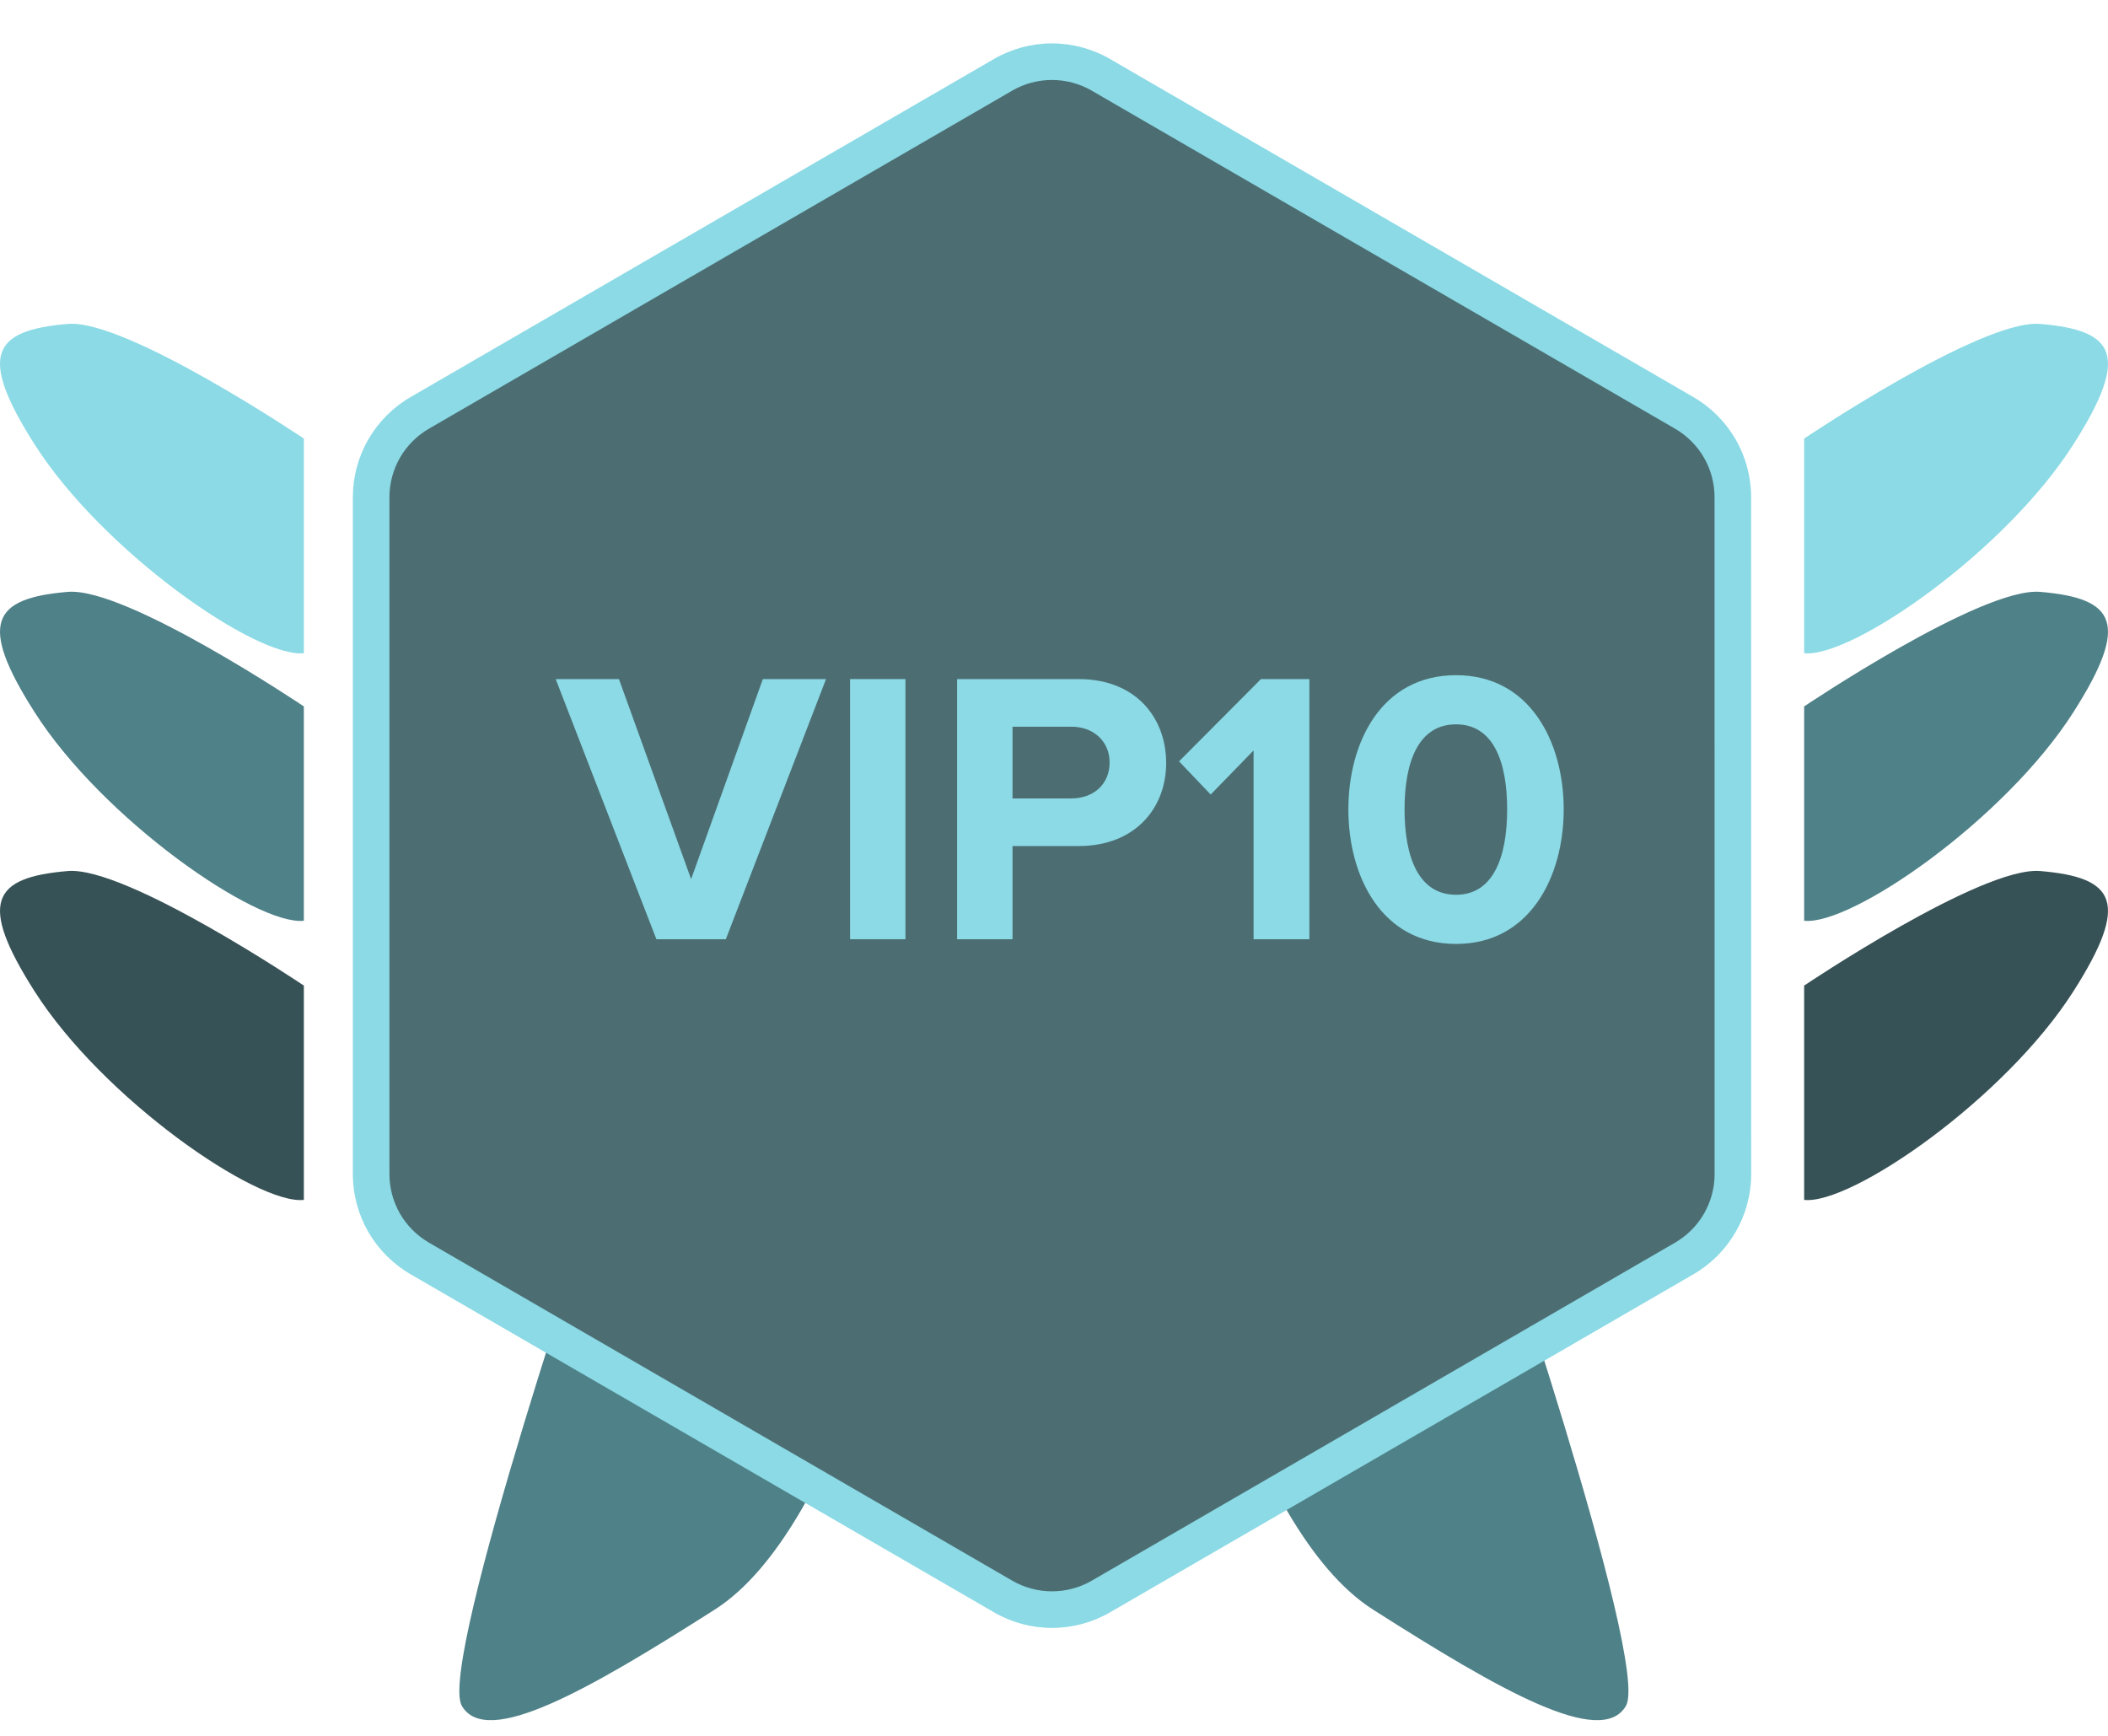
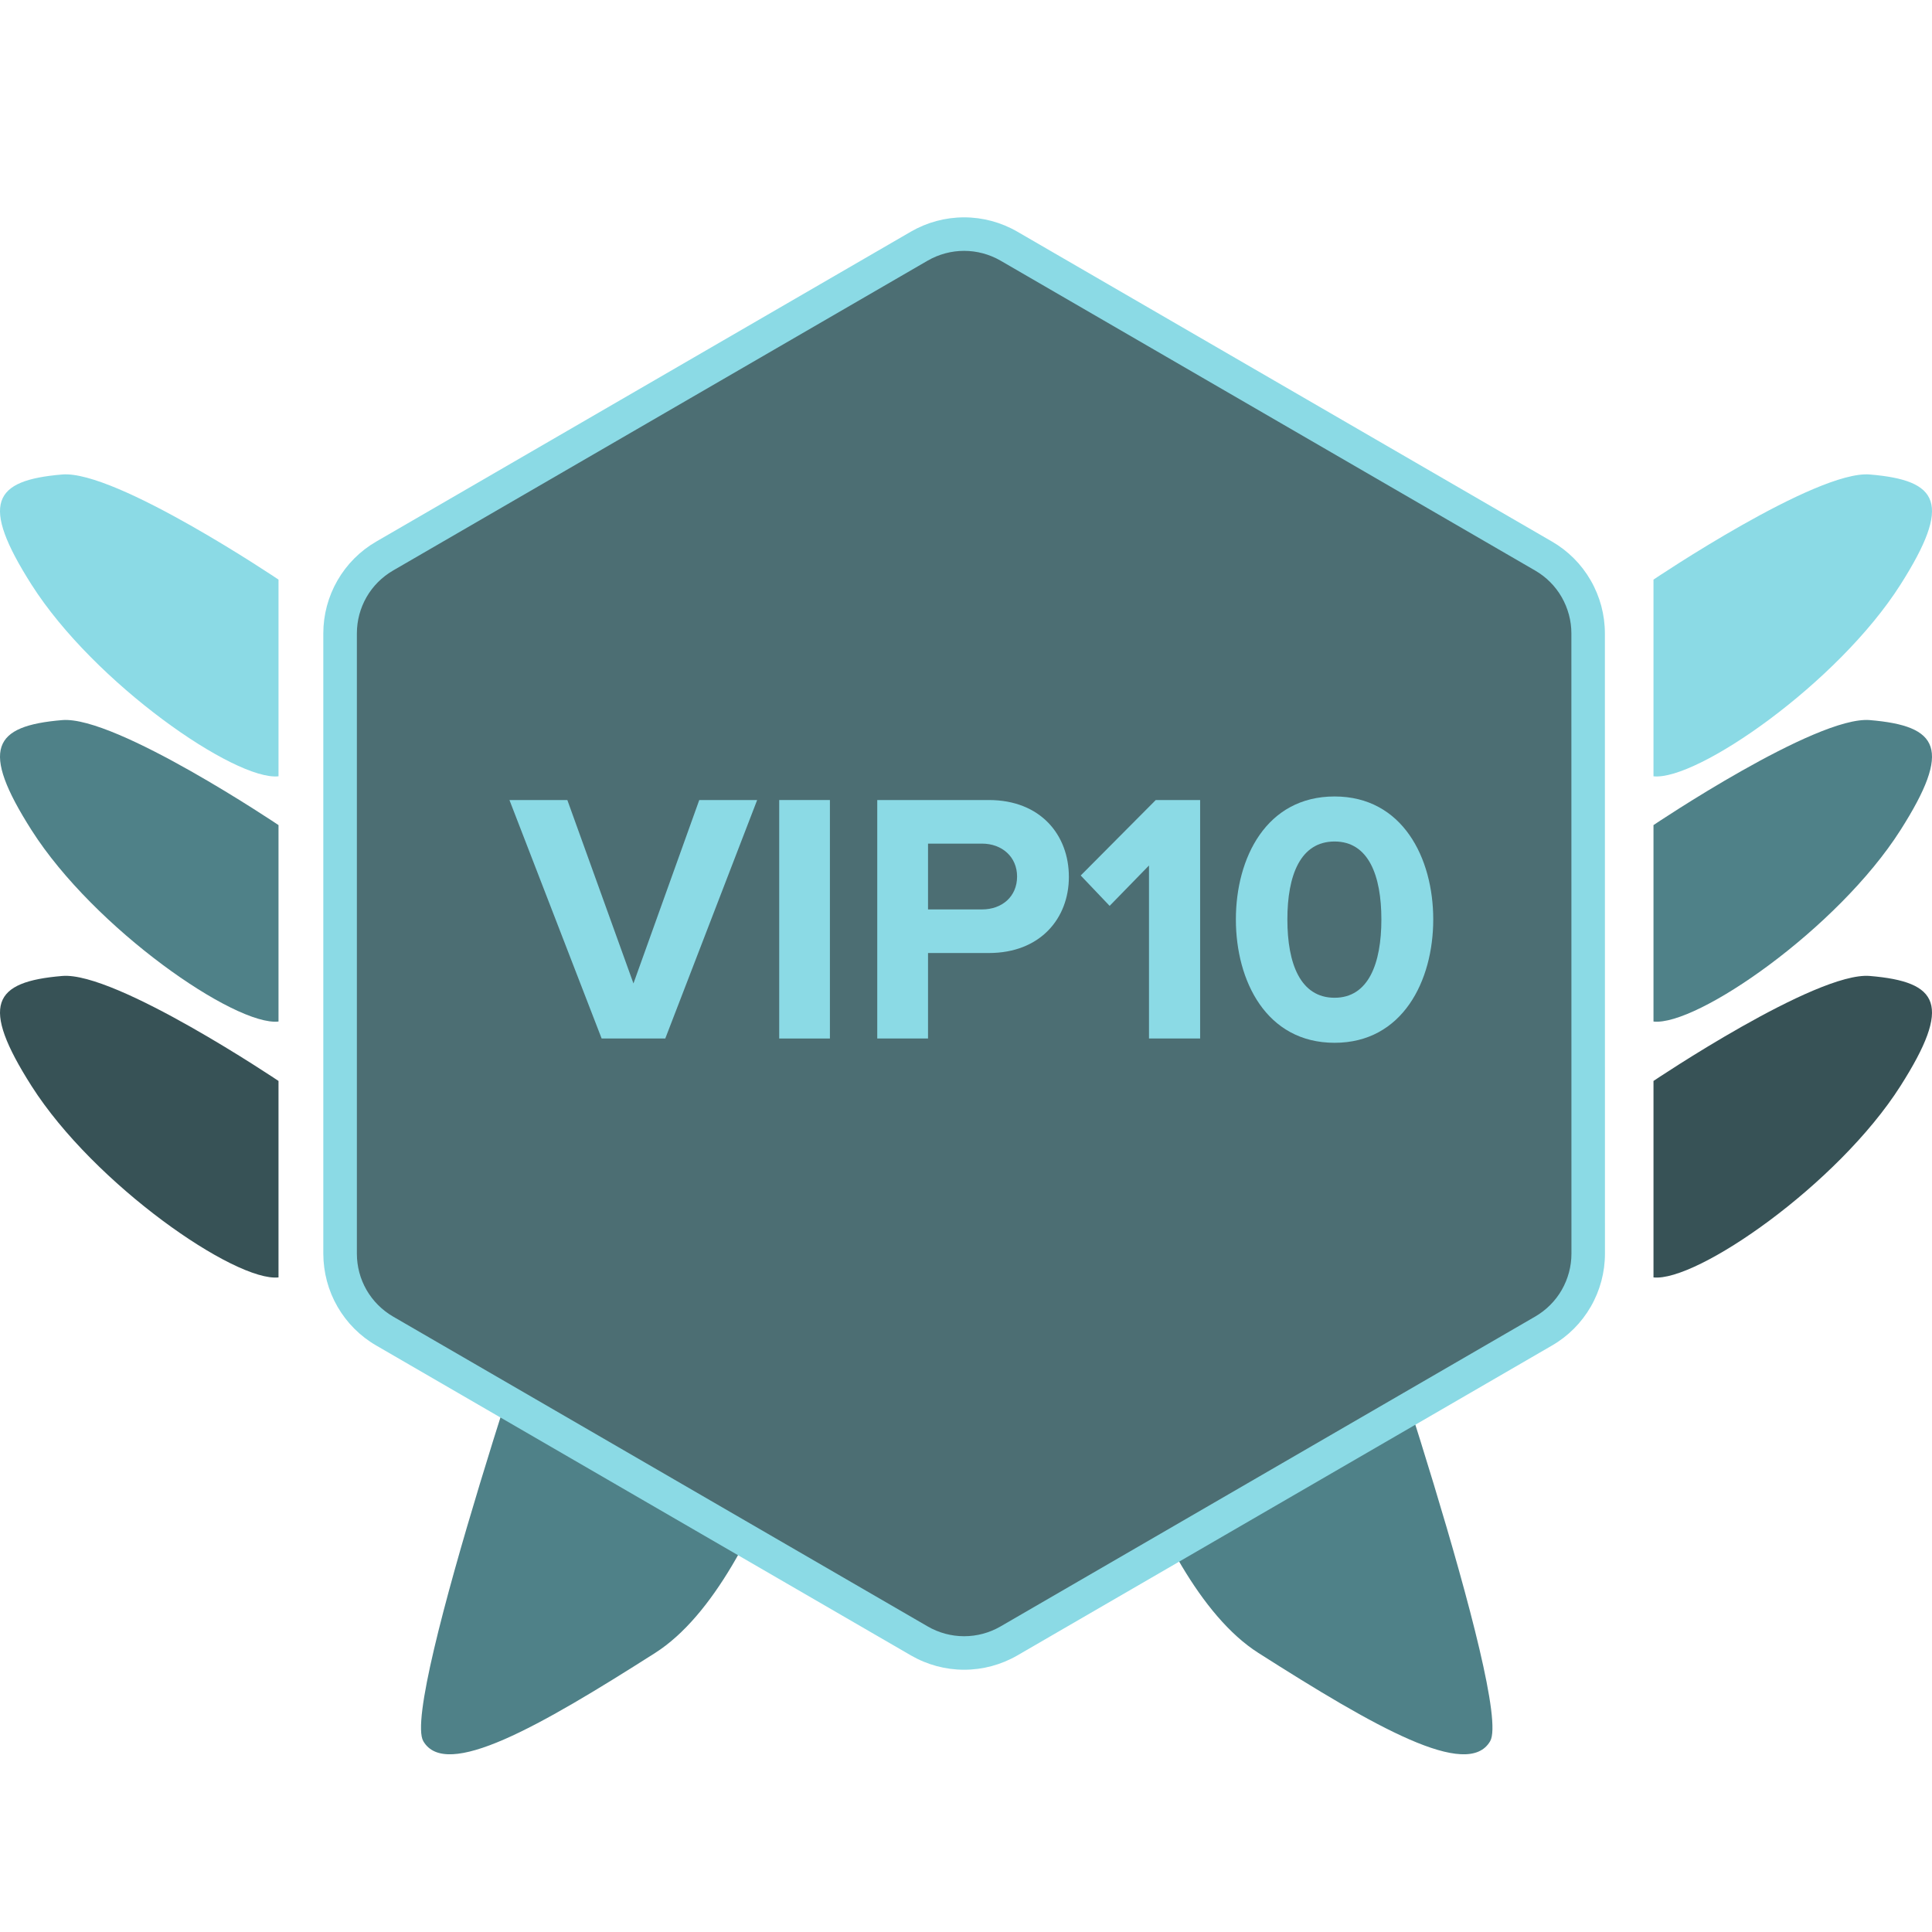
- <svg xmlns="http://www.w3.org/2000/svg" width="34" height="28" viewBox="0 0 34 28" fill="none">
-   <path d="M19.036 19.673L23.936 18.971C23.936 18.971 26.622 26.832 26.225 27.516C25.828 28.201 24.195 27.269 22.145 25.963C20.095 24.658 19.036 19.673 19.036 19.673Z" fill="#4F8188" />
-   <path d="M14.639 19.673L9.738 18.971C9.738 18.971 7.052 26.832 7.449 27.516C7.847 28.201 9.479 27.269 11.529 25.963C13.579 24.658 14.639 19.673 14.639 19.673Z" fill="#4F8188" />
-   <path d="M4.901 7.075C4.901 7.075 2.037 5.146 1.095 5.225C-0.124 5.327 -0.356 5.73 0.555 7.163C1.659 8.901 4.142 10.62 4.901 10.536L4.901 7.075Z" fill="#8BDAE5" />
-   <path d="M4.901 11.395C4.901 11.395 2.037 9.468 1.095 9.547C-0.124 9.649 -0.356 10.052 0.555 11.483C1.659 13.219 4.142 14.936 4.901 14.852L4.901 11.395Z" fill="#4F8188" />
-   <path d="M4.901 15.898C4.901 15.898 2.037 13.971 1.095 14.05C-0.124 14.152 -0.356 14.554 0.555 15.986C1.659 17.722 4.142 19.438 4.901 19.355L4.901 15.898Z" fill="#375256" />
-   <path d="M29.099 7.075C29.099 7.075 31.963 5.146 32.905 5.225C34.124 5.327 34.356 5.73 33.445 7.163C32.341 8.901 29.858 10.62 29.099 10.536L29.099 7.075Z" fill="#8BDAE5" />
-   <path d="M29.099 11.395C29.099 11.395 31.963 9.468 32.905 9.547C34.124 9.649 34.356 10.052 33.445 11.483C32.341 13.219 29.858 14.936 29.099 14.852L29.099 11.395Z" fill="#4F8188" />
-   <path d="M29.099 15.898C29.099 15.898 31.963 13.971 32.905 14.05C34.124 14.152 34.356 14.554 33.445 15.986C32.341 17.722 29.858 19.438 29.099 19.355L29.099 15.898Z" fill="#375256" />
-   <path d="M27.95 18.938C27.95 19.214 27.878 19.485 27.74 19.723C27.602 19.962 27.404 20.161 27.166 20.299L17.757 25.752C17.517 25.891 17.245 25.964 16.968 25.964C16.691 25.964 16.419 25.891 16.179 25.752L6.77 20.299C6.532 20.161 6.334 19.962 6.196 19.723C6.058 19.485 5.986 19.214 5.986 18.938V8.021C5.986 7.746 6.058 7.475 6.196 7.236C6.334 6.997 6.532 6.799 6.77 6.66L16.179 1.207C16.418 1.068 16.69 0.995 16.967 0.995C17.244 0.995 17.516 1.068 17.756 1.207L27.165 6.66C27.404 6.799 27.602 6.997 27.739 7.236C27.877 7.475 27.949 7.746 27.949 8.021L27.95 18.938Z" fill="#4C6E73" />
-   <path fill-rule="evenodd" clip-rule="evenodd" d="M16.967 1.29C16.742 1.29 16.521 1.349 16.326 1.462L6.918 6.915C6.724 7.028 6.563 7.189 6.451 7.383C6.34 7.577 6.281 7.797 6.281 8.021V18.938C6.281 18.938 6.281 18.938 6.281 18.938C6.281 19.162 6.34 19.382 6.451 19.576C6.563 19.77 6.724 19.931 6.918 20.044L16.327 25.497C16.522 25.61 16.743 25.669 16.968 25.669C17.193 25.669 17.414 25.61 17.609 25.497L27.018 20.044C27.212 19.931 27.373 19.77 27.484 19.576C27.596 19.382 27.655 19.162 27.655 18.938C27.655 18.938 27.655 18.938 27.655 18.938L27.654 8.021C27.654 7.797 27.596 7.577 27.484 7.383C27.372 7.189 27.211 7.028 27.017 6.915L17.608 1.462C17.413 1.349 17.192 1.29 16.967 1.29ZM16.031 0.952C16.315 0.787 16.638 0.7 16.967 0.7C17.296 0.7 17.619 0.787 17.904 0.952L27.313 6.405C27.596 6.569 27.831 6.805 27.995 7.089C28.158 7.372 28.244 7.694 28.244 8.021C28.244 8.021 28.244 8.021 28.244 8.021L28.245 18.938C28.245 19.265 28.159 19.587 27.995 19.871C27.832 20.154 27.597 20.39 27.314 20.554L17.905 26.007C17.62 26.172 17.297 26.259 16.968 26.259C16.639 26.259 16.316 26.172 16.032 26.007L6.622 20.554C6.339 20.39 6.104 20.154 5.94 19.871C5.777 19.587 5.691 19.265 5.691 18.938V8.021C5.691 7.694 5.777 7.372 5.94 7.089C6.104 6.805 6.339 6.569 6.622 6.405C6.622 6.405 6.622 6.405 6.622 6.405L16.031 0.952Z" fill="#8BDAE5" />
-   <path d="M10.587 15.15L8.963 10.954H9.983L11.147 14.181L12.304 10.954H13.323L11.707 15.15H10.587Z" fill="#8BDAE5" />
-   <path d="M13.711 15.15V10.954H14.604V15.15H13.711Z" fill="#8BDAE5" />
-   <path d="M15.437 15.15V10.954H17.4C18.312 10.954 18.809 11.571 18.809 12.307C18.809 13.037 18.306 13.647 17.4 13.647H16.331V15.15H15.437ZM17.897 12.3C17.897 11.954 17.633 11.722 17.281 11.722H16.331V12.879H17.281C17.633 12.879 17.897 12.653 17.897 12.3Z" fill="#8BDAE5" />
-   <path d="M20.219 15.15V12.105L19.527 12.816L19.017 12.281L20.338 10.954H21.119V15.15H20.219Z" fill="#8BDAE5" />
-   <path d="M21.748 13.055C21.748 11.973 22.283 10.891 23.485 10.891C24.68 10.891 25.221 11.973 25.221 13.055C25.221 14.137 24.68 15.226 23.485 15.226C22.283 15.226 21.748 14.137 21.748 13.055ZM24.309 13.055C24.309 12.281 24.083 11.684 23.485 11.684C22.881 11.684 22.654 12.281 22.654 13.055C22.654 13.829 22.881 14.433 23.485 14.433C24.083 14.433 24.309 13.829 24.309 13.055Z" fill="#8BDAE5" />
+ <svg xmlns="http://www.w3.org/2000/svg" width="32" height="32" viewBox="0 0 32 32" fill="none">
+   <path d="M17.916 21.457L22.528 20.796C22.528 20.796 25.056 28.195 24.682 28.839C24.309 29.484 22.772 28.606 20.843 27.378C18.913 26.149 17.916 21.457 17.916 21.457Z" fill="#4F8188" />
+   <path d="M13.778 21.457L9.166 20.796C9.166 20.796 6.637 28.195 7.011 28.839C7.385 29.484 8.922 28.606 10.851 27.378C12.78 26.149 13.778 21.457 13.778 21.457Z" fill="#4F8188" />
+   <path d="M4.613 9.6C4.613 9.6 1.917 7.784 1.031 7.859C-0.117 7.955 -0.335 8.334 0.522 9.683C1.562 11.319 3.899 12.936 4.613 12.858L4.613 9.6Z" fill="#8BDAE5" />
+   <path d="M4.613 13.666C4.613 13.666 1.917 11.853 1.031 11.927C-0.117 12.023 -0.335 12.402 0.522 13.749C1.562 15.383 3.899 16.999 4.613 16.92L4.613 13.666Z" fill="#4F8188" />
+   <path d="M4.613 17.904C4.613 17.904 1.917 16.09 1.031 16.165C-0.117 16.261 -0.335 16.64 0.522 17.987C1.562 19.621 3.899 21.236 4.613 21.158L4.613 17.904Z" fill="#375256" />
+   <path d="M27.387 9.6C27.387 9.6 30.083 7.784 30.97 7.859C32.117 7.955 32.335 8.334 31.478 9.683C30.438 11.319 28.101 12.936 27.387 12.858L27.387 9.6Z" fill="#8BDAE5" />
+   <path d="M27.387 13.666C27.387 13.666 30.083 11.853 30.97 11.927C32.117 12.023 32.335 12.402 31.478 13.749C30.438 15.383 28.101 16.999 27.387 16.92L27.387 13.666Z" fill="#4F8188" />
+   <path d="M27.387 17.904C27.387 17.904 30.083 16.09 30.97 16.165C32.117 16.261 32.335 16.64 31.478 17.987C30.438 19.621 28.101 21.236 27.387 21.158L27.387 17.904Z" fill="#375256" />
+   <path d="M26.305 20.765C26.305 21.025 26.237 21.279 26.107 21.504C25.978 21.729 25.791 21.916 25.567 22.046L16.711 27.178C16.486 27.309 16.23 27.378 15.969 27.378C15.708 27.378 15.452 27.309 15.227 27.178L6.371 22.046C6.146 21.916 5.96 21.729 5.831 21.504C5.701 21.28 5.633 21.025 5.633 20.765V10.49C5.633 10.231 5.701 9.976 5.831 9.751C5.96 9.526 6.146 9.34 6.371 9.21L15.226 4.077C15.451 3.946 15.708 3.877 15.968 3.877C16.229 3.877 16.485 3.946 16.71 4.077L25.566 9.21C25.791 9.34 25.977 9.527 26.107 9.751C26.236 9.976 26.304 10.231 26.304 10.49L26.305 20.765Z" fill="#4C6E73" />
+   <path fill-rule="evenodd" clip-rule="evenodd" d="M15.969 4.155C15.757 4.155 15.549 4.211 15.365 4.317L6.51 9.45C6.328 9.556 6.176 9.707 6.071 9.89C5.966 10.073 5.911 10.28 5.911 10.491V20.765C5.911 20.765 5.911 20.765 5.911 20.765C5.911 20.976 5.966 21.183 6.071 21.366C6.177 21.549 6.328 21.7 6.51 21.806L15.366 26.939C15.549 27.045 15.757 27.101 15.969 27.101C16.181 27.101 16.389 27.045 16.572 26.939L25.428 21.806C25.61 21.7 25.762 21.549 25.867 21.366C25.972 21.183 26.028 20.976 26.028 20.765C26.028 20.765 26.028 20.765 26.028 20.765L26.027 10.491C26.027 10.28 25.971 10.073 25.866 9.89C25.761 9.707 25.61 9.556 25.427 9.45L16.572 4.317C16.388 4.211 16.18 4.155 15.969 4.155ZM15.087 3.837C15.355 3.682 15.659 3.6 15.969 3.6C16.278 3.6 16.582 3.682 16.85 3.837L25.706 8.97C25.972 9.124 26.194 9.346 26.347 9.613C26.501 9.88 26.582 10.183 26.582 10.491C26.582 10.491 26.582 10.491 26.582 10.491L26.583 20.765C26.583 21.073 26.502 21.376 26.348 21.643C26.194 21.91 25.973 22.132 25.706 22.286L16.851 27.419C16.583 27.574 16.279 27.656 15.969 27.656C15.66 27.656 15.356 27.574 15.088 27.419L6.232 22.286C5.965 22.132 5.744 21.91 5.59 21.643C5.436 21.376 5.356 21.074 5.355 20.765V10.491C5.355 10.183 5.436 9.88 5.59 9.613C5.744 9.346 5.965 9.124 6.232 8.97C6.232 8.97 6.232 8.97 6.232 8.97L15.087 3.837Z" fill="#8BDAE5" />
+   <path d="M9.965 17.201L8.438 13.251H9.397L10.492 16.289L11.582 13.251H12.541L11.019 17.201H9.965Z" fill="#8BDAE5" />
+   <path d="M12.906 17.201V13.251H13.746V17.201H12.906Z" fill="#8BDAE5" />
+   <path d="M14.53 17.201V13.251H16.378C17.236 13.251 17.704 13.831 17.704 14.524C17.704 15.211 17.231 15.785 16.378 15.785H15.371V17.201H14.53ZM16.846 14.518C16.846 14.193 16.597 13.973 16.265 13.973H15.371V15.063H16.265C16.597 15.063 16.846 14.85 16.846 14.518Z" fill="#8BDAE5" />
+   <path d="M19.031 17.201V14.335L18.379 15.004L17.9 14.501L19.143 13.251H19.878V17.201H19.031Z" fill="#8BDAE5" />
+   <path d="M20.47 15.229C20.47 14.21 20.974 13.192 22.105 13.192C23.23 13.192 23.739 14.21 23.739 15.229C23.739 16.247 23.23 17.272 22.105 17.272C20.974 17.272 20.47 16.247 20.47 15.229ZM22.88 15.229C22.88 14.501 22.667 13.938 22.105 13.938C21.536 13.938 21.323 14.501 21.323 15.229C21.323 15.957 21.536 16.526 22.105 16.526C22.667 16.526 22.88 15.957 22.88 15.229Z" fill="#8BDAE5" />
</svg>
